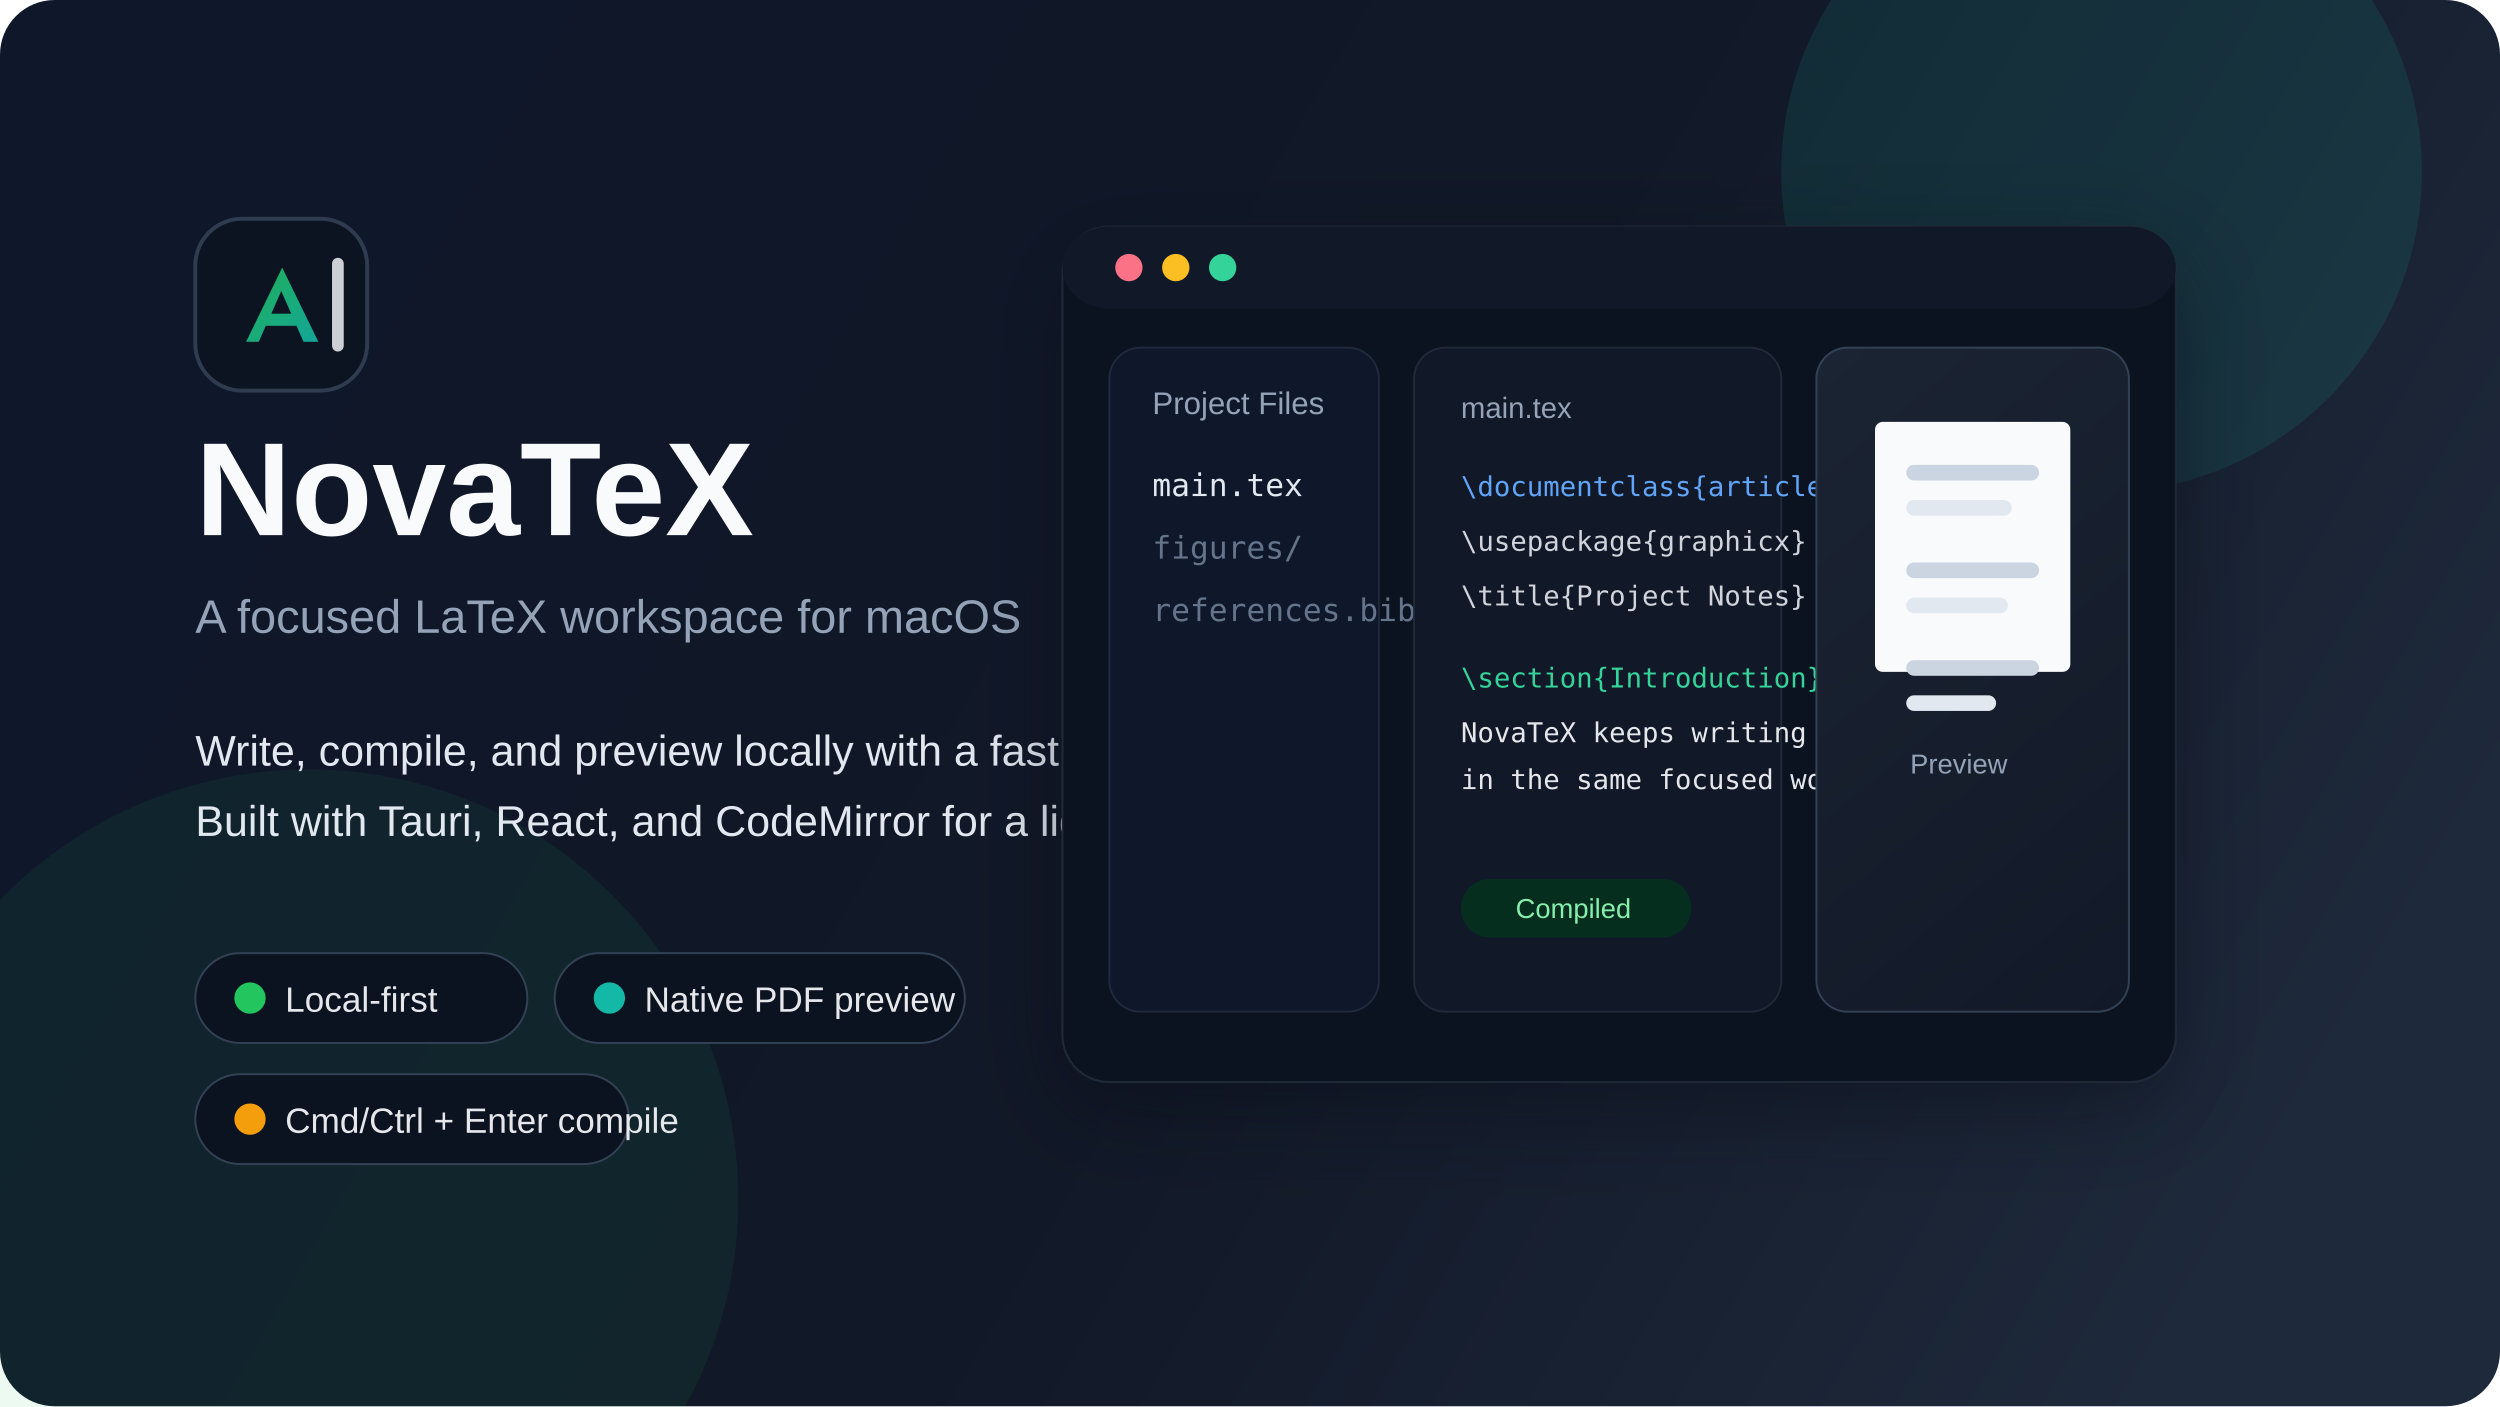
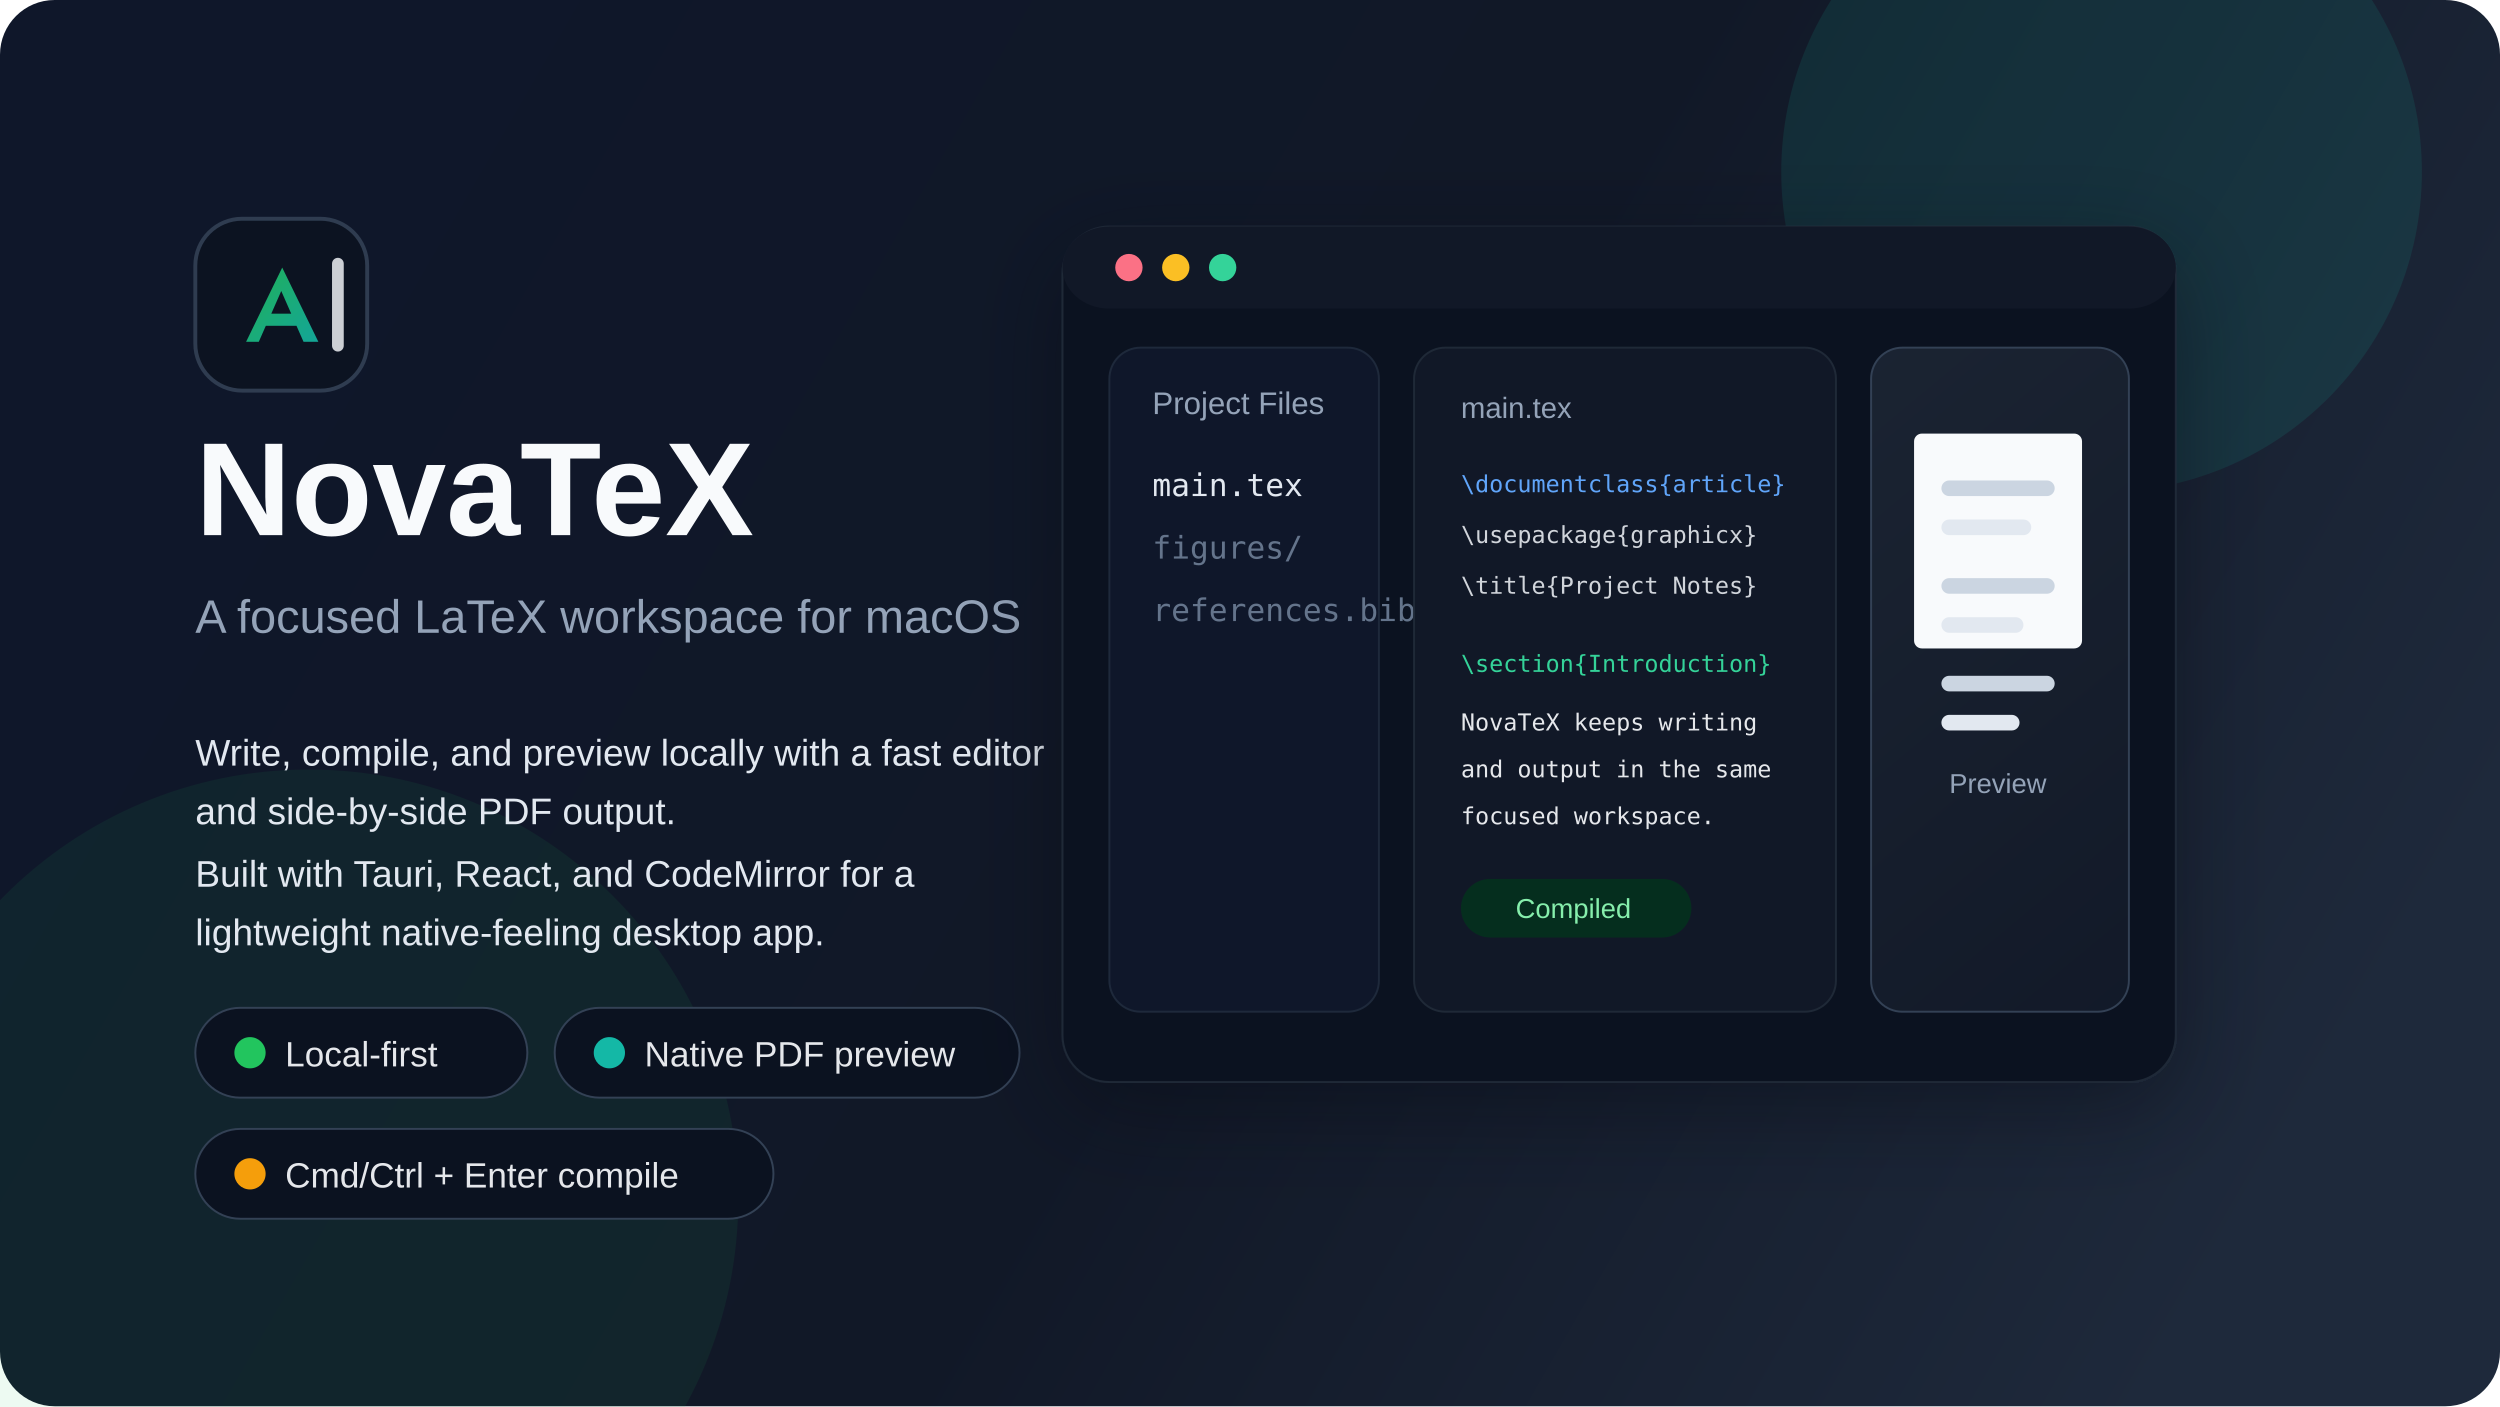
<svg xmlns="http://www.w3.org/2000/svg" width="1280" height="720" viewBox="0 0 1280 720" fill="none">
  <defs>
    <linearGradient id="bg" x1="140" y1="72" x2="1142" y2="650" gradientUnits="userSpaceOnUse">
      <stop stop-color="#0F172A" />
      <stop offset="0.52" stop-color="#111827" />
      <stop offset="1" stop-color="#1E293B" />
    </linearGradient>
    <linearGradient id="card" x1="716" y1="136" x2="1086" y2="582" gradientUnits="userSpaceOnUse">
      <stop stop-color="#1F2937" />
      <stop offset="1" stop-color="#111827" />
    </linearGradient>
    <linearGradient id="accent" x1="0" y1="0" x2="1" y2="1">
      <stop stop-color="#22C55E" />
      <stop offset="1" stop-color="#14B8A6" />
    </linearGradient>
    <filter id="shadow" x="496" y="82" width="666" height="534" filterUnits="userSpaceOnUse" color-interpolation-filters="sRGB">
      <feFlood flood-opacity="0" result="BackgroundImageFix" />
      <feColorMatrix in="SourceAlpha" type="matrix" values="0 0 0 0 0 0 0 0 0 0 0 0 0 0 0 0 0 0 127 0" result="hardAlpha" />
      <feOffset dy="14" />
      <feGaussianBlur stdDeviation="24" />
      <feComposite in2="hardAlpha" operator="out" />
      <feColorMatrix type="matrix" values="0 0 0 0 0.02 0 0 0 0 0.031 0 0 0 0 0.067 0 0 0 0.42 0" />
      <feBlend mode="normal" in2="BackgroundImageFix" result="effect1_dropShadow_0_1" />
      <feBlend mode="normal" in="SourceGraphic" in2="effect1_dropShadow_0_1" result="shape" />
    </filter>
  </defs>
  <rect width="1280" height="720" rx="28" fill="url(#bg)" />
  <circle cx="1076" cy="88" r="164" fill="#14B8A6" fill-opacity="0.12" />
  <circle cx="158" cy="614" r="220" fill="#22C55E" fill-opacity="0.08" />
  <g opacity="0.88">
    <rect x="100" y="112" width="88" height="88" rx="24" fill="#0B1220" stroke="#334155" stroke-width="2" />
    <path d="M126 175L144.5 137L163 175H155.4L151.8 166.8H136.1L132.5 175H126ZM138.9 160.6H149.1L144 149L138.9 160.6Z" fill="url(#accent)" />
    <rect x="170" y="132" width="6" height="48" rx="3" fill="#E5E7EB" />
  </g>
  <text x="100" y="274" fill="#F8FAFC" font-family="Segoe UI, Arial, sans-serif" font-size="68" font-weight="700">NovaTeX</text>
  <text x="100" y="324" fill="#94A3B8" font-family="Segoe UI, Arial, sans-serif" font-size="24">A focused LaTeX workspace for macOS</text>
-   <text x="100" y="392" fill="#E2E8F0" font-family="Segoe UI, Arial, sans-serif" font-size="22">Write, compile, and preview locally with a fast editor and side-by-side PDF output.</text>
-   <text x="100" y="428" fill="#E2E8F0" font-family="Segoe UI, Arial, sans-serif" font-size="22">Built with Tauri, React, and CodeMirror for a lightweight native-feeling desktop app.</text>
+   <text x="100" y="392" fill="#E2E8F0" font-family="Segoe UI, Arial, sans-serif" font-size="19">
+     <tspan x="100" dy="0">Write, compile, and preview locally with a fast editor</tspan>
+     <tspan x="100" dy="30">and side-by-side PDF output.</tspan>
+   </text>
+   <text x="100" y="454" fill="#E2E8F0" font-family="Segoe UI, Arial, sans-serif" font-size="19">
+     <tspan x="100" dy="0">Built with Tauri, React, and CodeMirror for a</tspan>
+     <tspan x="100" dy="30">lightweight native-feeling desktop app.</tspan>
+   </text>
  <g>
-     <rect x="100" y="488" width="170" height="46" rx="23" fill="#0B1220" stroke="#334155" />
-     <circle cx="128" cy="511" r="8" fill="#22C55E" />
-     <text x="146" y="518" fill="#E5E7EB" font-family="Segoe UI, Arial, sans-serif" font-size="18">Local-first</text>
-     <rect x="284" y="488" width="210" height="46" rx="23" fill="#0B1220" stroke="#334155" />
-     <circle cx="312" cy="511" r="8" fill="#14B8A6" />
-     <text x="330" y="518" fill="#E5E7EB" font-family="Segoe UI, Arial, sans-serif" font-size="18">Native PDF preview</text>
-     <rect x="100" y="550" width="222" height="46" rx="23" fill="#0B1220" stroke="#334155" />
-     <circle cx="128" cy="573" r="8" fill="#F59E0B" />
-     <text x="146" y="580" fill="#E5E7EB" font-family="Segoe UI, Arial, sans-serif" font-size="18">Cmd/Ctrl + Enter compile</text>
+     <rect x="100" y="516" width="170" height="46" rx="23" fill="#0B1220" stroke="#334155" />
+     <circle cx="128" cy="539" r="8" fill="#22C55E" />
+     <text x="146" y="546" fill="#E5E7EB" font-family="Segoe UI, Arial, sans-serif" font-size="18">Local-first</text>
+     <rect x="284" y="516" width="238" height="46" rx="23" fill="#0B1220" stroke="#334155" />
+     <circle cx="312" cy="539" r="8" fill="#14B8A6" />
+     <text x="330" y="546" fill="#E5E7EB" font-family="Segoe UI, Arial, sans-serif" font-size="18">Native PDF preview</text>
+     <rect x="100" y="578" width="296" height="46" rx="23" fill="#0B1220" stroke="#334155" />
+     <circle cx="128" cy="601" r="8" fill="#F59E0B" />
+     <text x="146" y="608" fill="#E5E7EB" font-family="Segoe UI, Arial, sans-serif" font-size="18">Cmd/Ctrl + Enter compile</text>
  </g>
  <g filter="url(#shadow)">
    <rect x="544" y="116" width="570" height="438" rx="24" fill="#0B1220" stroke="#1F2937" />
    <rect x="544" y="116" width="570" height="42" rx="24" fill="#111827" />
    <circle cx="578" cy="137" r="7" fill="#FB7185" />
    <circle cx="602" cy="137" r="7" fill="#FBBF24" />
    <circle cx="626" cy="137" r="7" fill="#34D399" />
    <rect x="568" y="178" width="138" height="340" rx="16" fill="#0F172A" stroke="#1E293B" />
    <text x="590" y="212" fill="#94A3B8" font-family="Segoe UI, Arial, sans-serif" font-size="16">Project Files</text>
    <text x="590" y="254" fill="#E2E8F0" font-family="Consolas, monospace" font-size="16">main.tex</text>
    <text x="590" y="286" fill="#64748B" font-family="Consolas, monospace" font-size="16">figures/</text>
    <text x="590" y="318" fill="#64748B" font-family="Consolas, monospace" font-size="16">references.bib</text>
-     <rect x="724" y="178" width="188" height="340" rx="16" fill="#111827" stroke="#1F2937" />
+     <rect x="724" y="178" width="216" height="340" rx="16" fill="#111827" stroke="#1F2937" />
    <text x="748" y="214" fill="#94A3B8" font-family="Segoe UI, Arial, sans-serif" font-size="15">main.tex</text>
-     <text x="748" y="254" fill="#60A5FA" font-family="Consolas, monospace" font-size="14">\documentclass{article}</text>
-     <text x="748" y="282" fill="#D1D5DB" font-family="Consolas, monospace" font-size="14">\usepackage{graphicx}</text>
-     <text x="748" y="310" fill="#D1D5DB" font-family="Consolas, monospace" font-size="14">\title{Project Notes}</text>
-     <text x="748" y="352" fill="#34D399" font-family="Consolas, monospace" font-size="14">\section{Introduction}</text>
-     <text x="748" y="380" fill="#E5E7EB" font-family="Consolas, monospace" font-size="14">NovaTeX keeps writing and output</text>
-     <text x="748" y="404" fill="#E5E7EB" font-family="Consolas, monospace" font-size="14">in the same focused workspace.</text>
+     <text x="748" y="252" fill="#60A5FA" font-family="Consolas, monospace" font-size="12">\documentclass{article}</text>
+     <text x="748" y="278" fill="#D1D5DB" font-family="Consolas, monospace" font-size="12">\usepackage{graphicx}</text>
+     <text x="748" y="304" fill="#D1D5DB" font-family="Consolas, monospace" font-size="12">\title{Project Notes}</text>
+     <text x="748" y="344" fill="#34D399" font-family="Consolas, monospace" font-size="12">\section{Introduction}</text>
+     <text x="748" y="374" fill="#E5E7EB" font-family="Consolas, monospace" font-size="12">NovaTeX keeps writing</text>
+     <text x="748" y="398" fill="#E5E7EB" font-family="Consolas, monospace" font-size="12">and output in the same</text>
+     <text x="748" y="422" fill="#E5E7EB" font-family="Consolas, monospace" font-size="12">focused workspace.</text>
    <rect x="748" y="450" width="118" height="30" rx="15" fill="#052E1E" />
    <text x="776" y="470" fill="#86EFAC" font-family="Segoe UI, Arial, sans-serif" font-size="14">Compiled</text>
-     <rect x="930" y="178" width="160" height="340" rx="16" fill="url(#card)" stroke="#334155" />
-     <rect x="960" y="216" width="100" height="128" rx="4" fill="#F8FAFC" />
-     <rect x="976" y="238" width="68" height="8" rx="4" fill="#CBD5E1" />
-     <rect x="976" y="256" width="54" height="8" rx="4" fill="#E2E8F0" />
-     <rect x="976" y="288" width="68" height="8" rx="4" fill="#CBD5E1" />
-     <rect x="976" y="306" width="52" height="8" rx="4" fill="#E2E8F0" />
-     <rect x="976" y="338" width="68" height="8" rx="4" fill="#CBD5E1" />
-     <rect x="976" y="356" width="46" height="8" rx="4" fill="#E2E8F0" />
-     <text x="978" y="396" fill="#94A3B8" font-family="Segoe UI, Arial, sans-serif" font-size="14">Preview</text>
+     <rect x="958" y="178" width="132" height="340" rx="16" fill="url(#card)" stroke="#334155" />
+     <rect x="980" y="222" width="86" height="110" rx="4" fill="#F8FAFC" />
+     <rect x="994" y="246" width="58" height="8" rx="4" fill="#CBD5E1" />
+     <rect x="994" y="266" width="46" height="8" rx="4" fill="#E2E8F0" />
+     <rect x="994" y="296" width="58" height="8" rx="4" fill="#CBD5E1" />
+     <rect x="994" y="316" width="42" height="8" rx="4" fill="#E2E8F0" />
+     <rect x="994" y="346" width="58" height="8" rx="4" fill="#CBD5E1" />
+     <rect x="994" y="366" width="40" height="8" rx="4" fill="#E2E8F0" />
+     <text x="998" y="406" fill="#94A3B8" font-family="Segoe UI, Arial, sans-serif" font-size="14">Preview</text>
  </g>
</svg>
